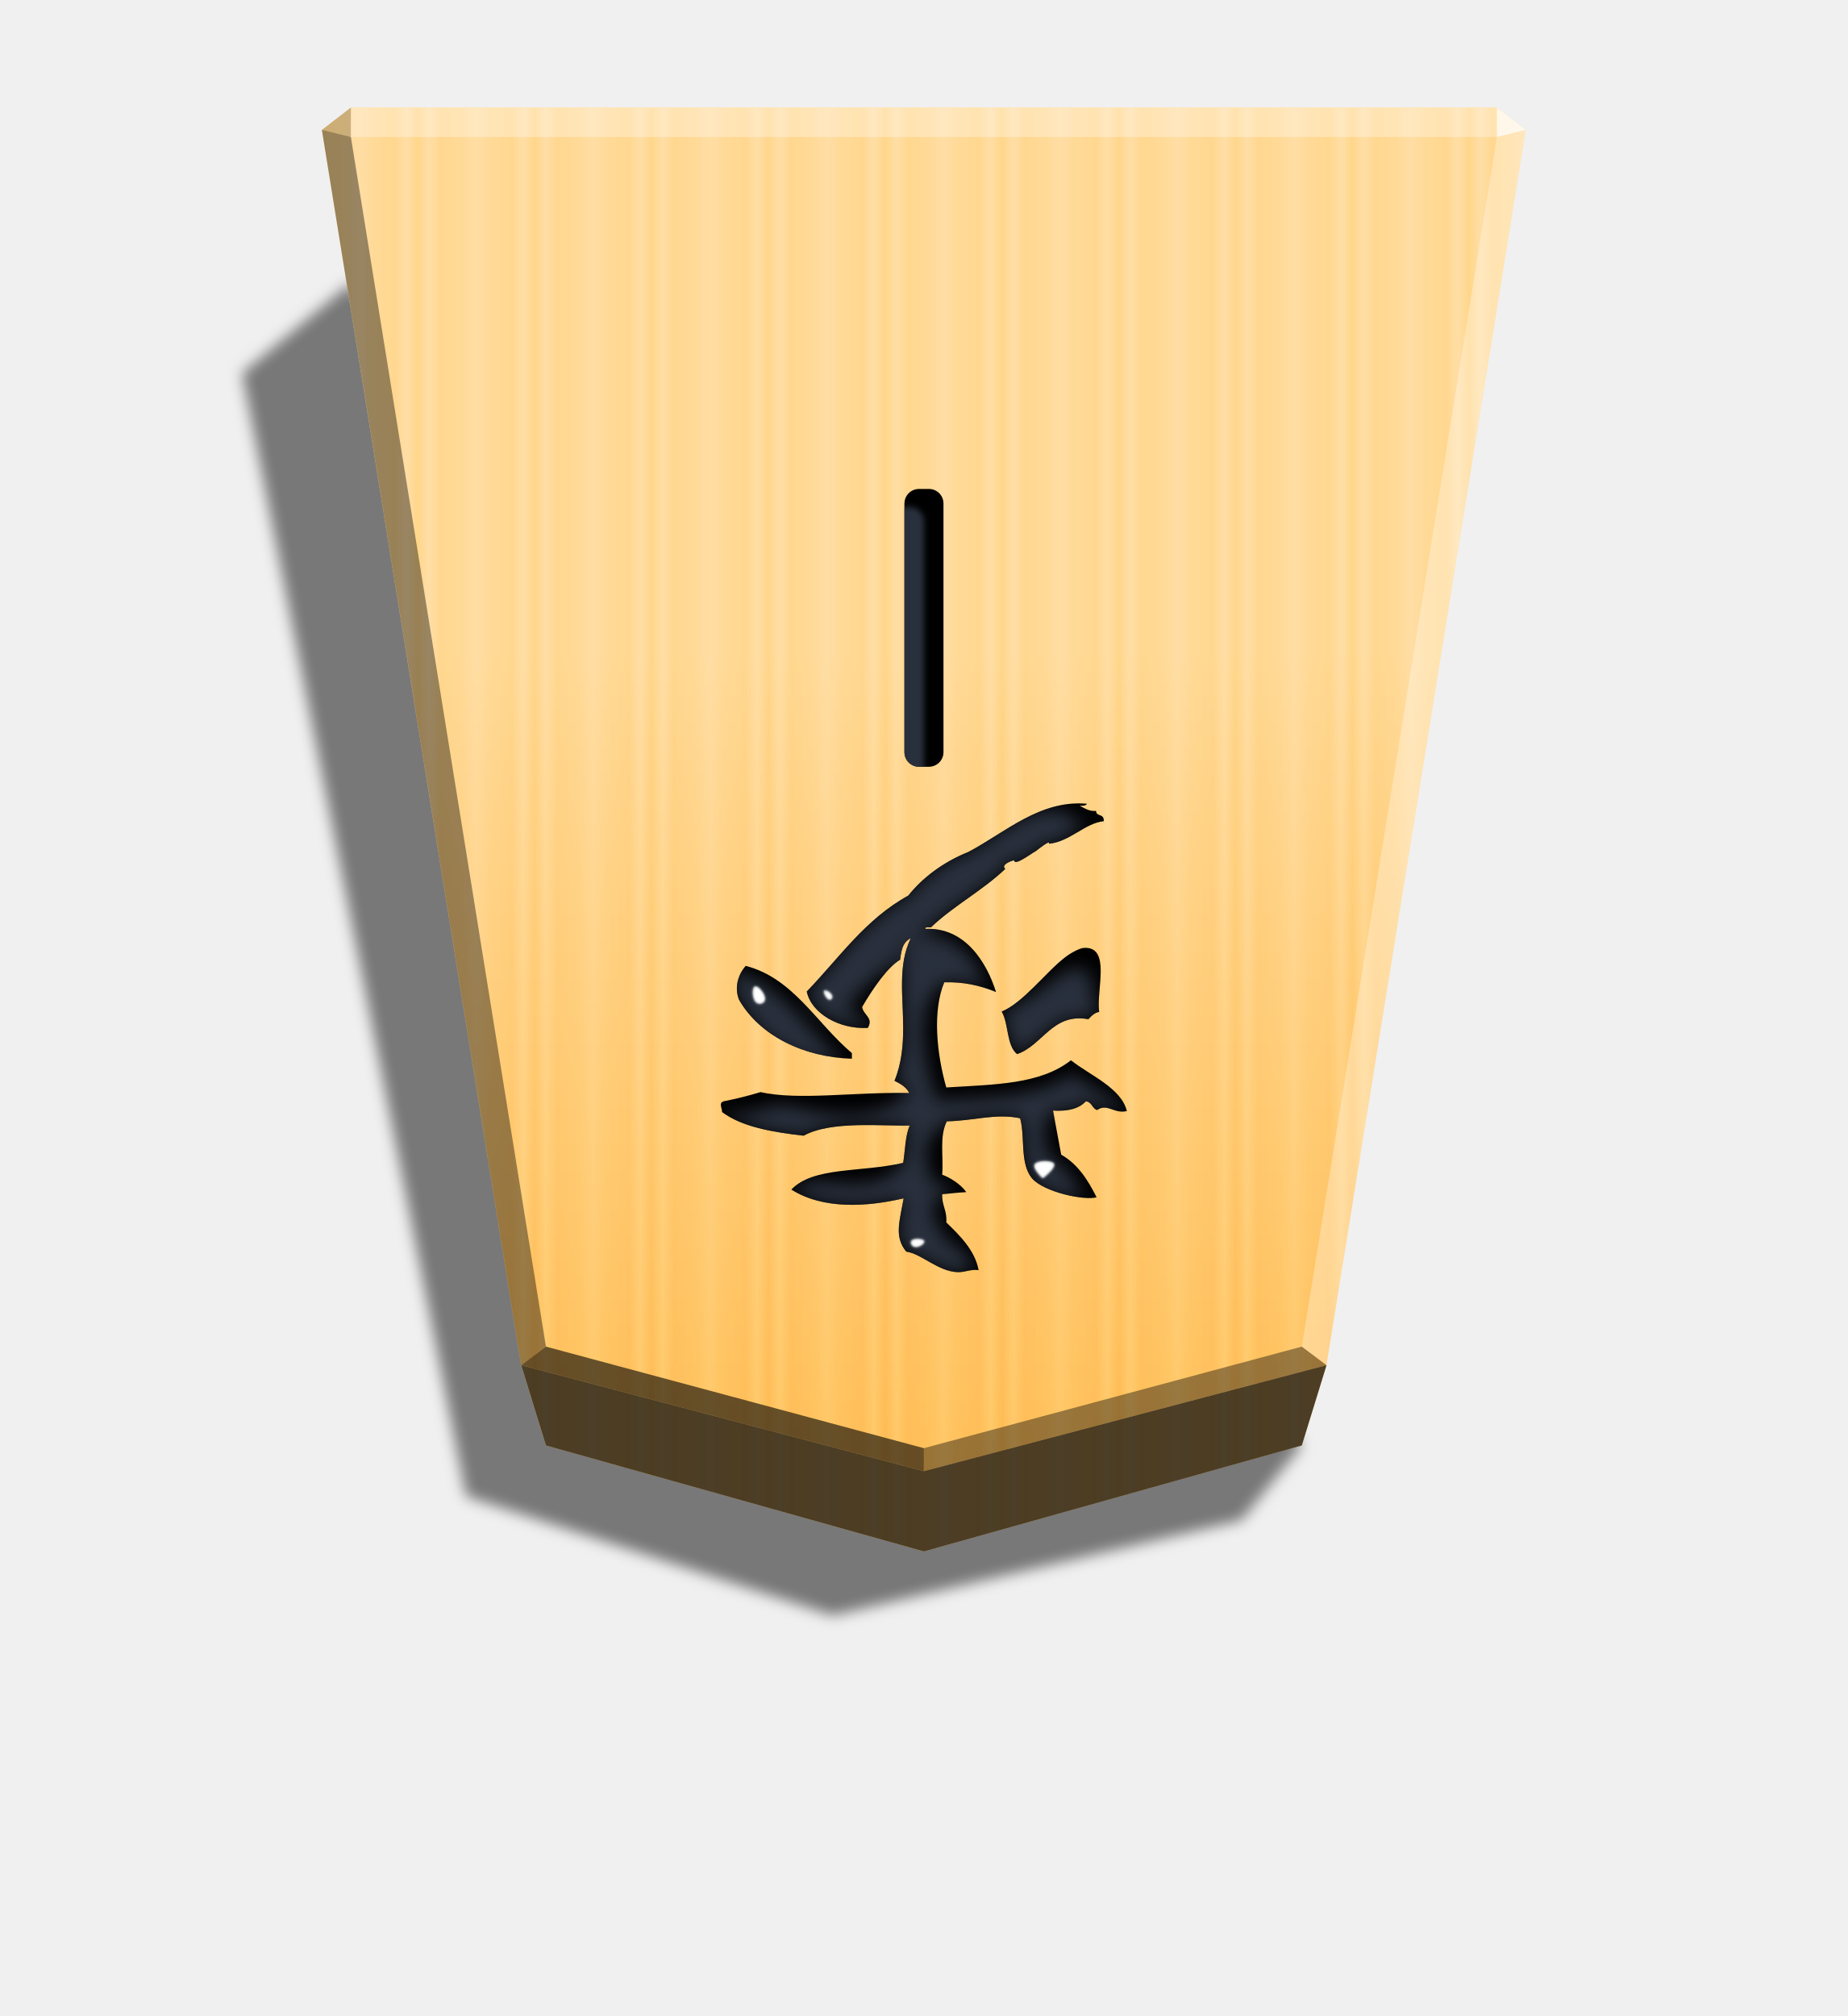
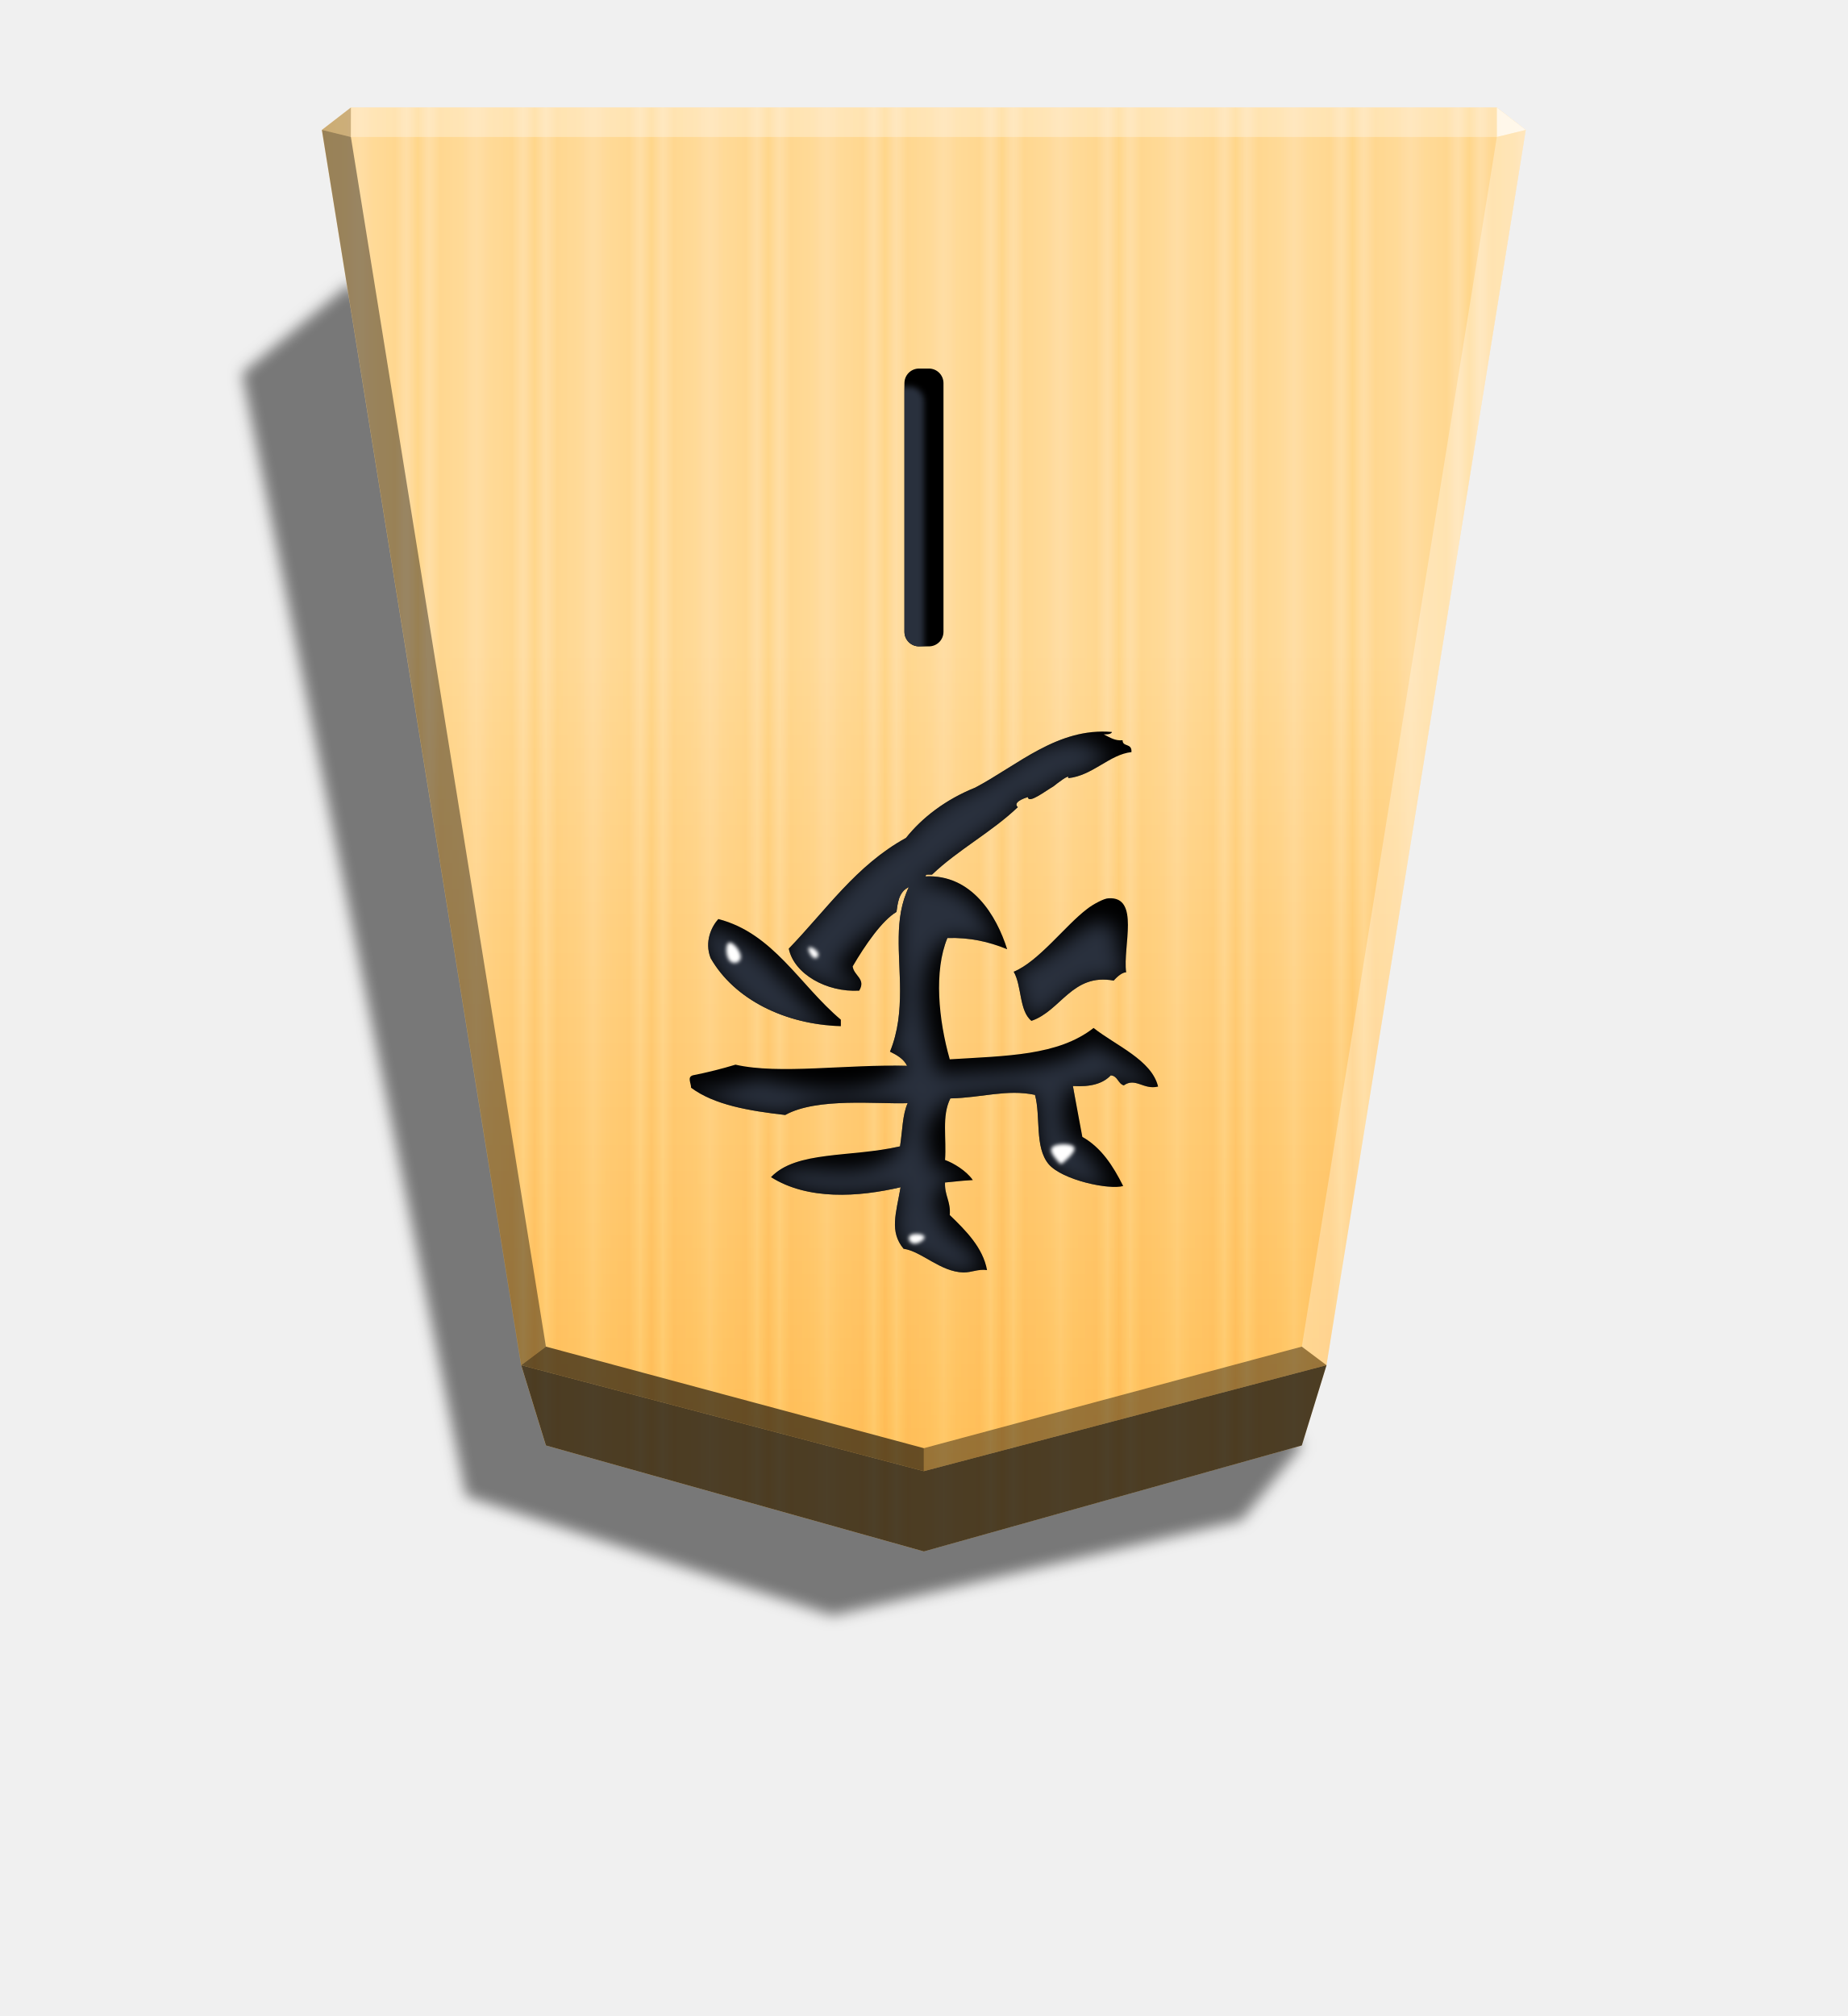
<svg xmlns="http://www.w3.org/2000/svg" width="498.898" height="544.252" viewBox="0 0 1320 1440">
  <style>.B{color-interpolation-filters:sRGB}</style>
  <defs>
    <linearGradient id="A" x1="1091.453" y1="563.801" x2="1049.718" y2="563.801" spreadMethod="reflect" gradientUnits="userSpaceOnUse">
      <stop offset="0" stop-color="#ffd285" />
      <stop offset=".232" stop-color="#ffcd79" />
      <stop offset=".616" stop-color="#ffca73" />
      <stop offset=".808" stop-color="#ffd386" />
      <stop offset="1" stop-color="#ffc86e" />
    </linearGradient>
    <filter id="B" x="-.016" y="-.012" width="1.031" height="1.025" class="B">
      <feGaussianBlur stdDeviation="2.441" />
    </filter>
    <linearGradient id="C" x1="659.982" y1="1050.809" x2="659.982" y2="76.788" gradientUnits="userSpaceOnUse">
      <stop offset="0" />
      <stop offset=".6" stop-color="#fff" />
    </linearGradient>
    <clipPath id="D">
      <path d="M1799.134-1180.993h4.879c4.01 0 7.239 3.228 7.239 7.239v123.263c0 4.01-3.228 7.239-7.239 7.239h-4.879c-4.01 0-7.239-3.228-7.239-7.239v-123.263c0-4.01 3.228-7.239 7.239-7.239z" opacity="1" stroke-width="1.534" />
    </clipPath>
    <filter id="E" x="-.195" y="-.027" width="1.39" height="1.055" class="B">
      <feGaussianBlur stdDeviation="1.571" />
    </filter>
    <clipPath id="F">
      <path d="M527.951 714.097c14.659 25.654 46.178 41.047 80.627 42.146v-4.031c-25.654-21.623-41.78-53.507-75.863-62.303-4.031 4.398-8.796 13.927-4.764 24.188zm-12.094 80.261c14.293 10.628 35.916 14.293 58.272 16.858 19.79-10.995 57.172-6.597 75.863-7.33-3.298 6.963-3.298 17.591-4.764 26.754-30.785 6.963-64.135 2.565-79.894 19.057 22.722 14.293 53.874 12.461 80.261 6.23-2.932 16.492-6.963 27.487 1.832 38.115 10.995 1.466 22.722 14.293 37.015 14.66 5.497 0 8.796-2.199 14.66-1.466-2.565-13.927-13.194-24.555-23.089-34.083.733-8.429-3.298-12.094-2.932-20.157 5.131-.367 9.529-1.099 17.225-1.466-4.031-5.864-12.094-10.628-17.225-12.461 1.099-13.194-2.199-27.12 3.298-38.115 19.424-.367 34.816-5.864 52.408-2.199 3.665 13.56-.367 32.251 8.429 42.879 8.429 9.895 37.748 16.125 46.178 13.56-6.23-12.461-13.56-23.822-25.288-30.419l-5.864-31.518c10.995.733 18.691-1.466 23.455-6.597 4.398.367 4.398 5.131 8.063 6.23 7.33-5.131 12.094 2.932 21.256.733-4.031-16.492-26.021-25.288-39.947-36.282-21.989 17.225-53.874 17.225-89.057 19.424-6.963-24.555-9.895-54.607-1.466-75.13 13.927-.367 25.288 2.199 37.015 6.963-6.597-20.89-21.989-46.544-50.575-45.078.367-1.466.366-1.099 4.031-1.099 16.125-15.393 37.015-26.387 53.141-41.78-3.298-2.932 3.665-5.497 6.23-6.23.367 4.398 10.628-3.665 15.759-6.597 1.832-1.466 10.628-8.429 9.162-5.131 15.026-1.466 25.654-14.66 39.214-16.125.367-5.864-5.497-2.932-5.497-7.33-4.764.367-7.33-1.466-11.728-3.665 0 0 4.764.367 5.131-1.466-33.351-2.932-58.272 20.523-84.659 34.45-18.324 7.33-32.984 18.691-42.879 31.151-30.785 16.859-49.476 44.712-72.565 68.533 3.298 15.759 23.455 27.12 43.612 26.021 4.398-7.33-3.298-9.162-4.031-15.026 7.696-13.194 18.324-28.586 27.12-33.717.733-4.764 1.1-12.461 7.696-15.393-9.529 19.424-5.497 41.413-5.497 64.135 0 12.461-1.099 25.288-6.23 37.748 4.398 2.199 8.429 4.398 10.628 8.796-37.382-1.099-79.162 5.497-106.282-.733-8.429 2.565-17.225 4.764-26.387 6.597-3.665 1.099-1.099 4.764-1.099 7.696zm199.736-71.832c5.131 8.796 3.298 24.188 10.995 30.419 18.324-6.23 25.288-29.686 50.942-24.921 2.565-2.932 5.497-5.131 7.696-5.131-1.099-8.063 1.099-19.79 1.099-29.319s-2.199-17.225-12.094-16.492c-2.565 0-9.529 3.665-13.194 6.597-13.56 10.262-30.052 32.617-45.445 38.848z" fill="#000" stroke-width="18.184" />
    </clipPath>
    <filter id="G" x="-.051" y="-.045" width="1.103" height="1.09" class="B">
      <feGaussianBlur stdDeviation="6.192" />
    </filter>
    <filter id="H" x="-.246" y="-.4" width="1.493" height="1.8" class="B">
      <feGaussianBlur stdDeviation="1.005" />
    </filter>
    <filter id="I" x="-.387" y="-.351" width="1.774" height="1.701" class="B">
      <feGaussianBlur stdDeviation="1.005" />
    </filter>
    <filter id="J" x="-.269" y="-.191" width="1.537" height="1.382" class="B">
      <feGaussianBlur stdDeviation="1.005" />
    </filter>
    <filter id="K" x="-.167" y="-.198" width="1.334" height="1.396" class="B">
      <feGaussianBlur stdDeviation="1.005" />
    </filter>
  </defs>
  <path style="mix-blend-mode:multiply" d="M-2640.263 204.473l21.47 26.648 145.682 33.948 130.593-42.533 79.784-400.01-38.751-32.142z" transform="matrix(-2.0051 0 0 2.0051 -4364.078 622.4709)" opacity=".5" filter="url(#B)" />
  <path d="M659.957 1108.158l270.001-75.701 17.663-57.348 142.368-882.306-20.751-16.013H250.674l-20.751 16.013 142.368 882.306 17.663 57.348z" fill="url(#A)" />
  <path d="M659.982 1050.81l287.664-75.701 142.368-882.306-20.749-16.013H250.701L229.95 92.803l142.37 882.306z" opacity=".25" fill="url(#C)" style="mix-blend-mode:overlay" />
  <path d="M389.995 1032.468l-17.663-57.348L660 1050.821l287.668-75.701-17.663 57.348L660 1108.169z" opacity=".7" />
  <path d="M250.668 97.849l.043-21.064-20.75 16.013 20.707 5.052z" opacity=".2" />
  <path d="M947.669 975.119l-17.664-13.248L660 1034.419v16.402z" opacity=".4" />
  <path d="M372.331 975.119l17.664-13.248L660 1034.419v16.402z" opacity=".6" />
  <path d="M372.331 975.119l17.664-13.248L250.668 97.849l-20.707-5.052z" opacity=".4" />
  <g fill="#fff">
    <path d="M947.669 975.119l-17.664-13.248 139.327-864.022 20.707-5.052z" opacity=".3" />
    <path d="M1069.332 97.849l-.043-21.064 20.75 16.013-20.707 5.052z" opacity=".8" />
    <path d="M1069.332 97.849H250.668l.043-21.064h818.579l.043 21.064z" opacity=".3" />
  </g>
-   <path d="M656.554 547.685h7.03c5.778 0 10.429-4.651 10.429-10.429V359.672c0-5.778-4.651-10.429-10.429-10.429h-7.03c-5.777 0-10.429 4.651-10.429 10.429v177.585c0 5.777 4.651 10.429 10.429 10.429z" />
-   <path transform="matrix(1.4407 0 0 -1.4407 -1935.458 -1153.772)" d="M1789.477-1189.927h4.879c4.01 0 7.239 3.228 7.239 7.239v123.263c0 4.01-3.228 7.239-7.239 7.239h-4.879c-4.01 0-7.239-3.228-7.239-7.239v-123.263c0-4.01 3.228-7.239 7.239-7.239z" clip-path="url(#D)" fill="#29303d" filter="url(#E)" />
-   <path d="M527.951 714.097c14.659 25.654 46.178 41.047 80.627 42.146v-4.031c-25.654-21.623-41.78-53.507-75.863-62.303-4.031 4.398-8.796 13.927-4.764 24.188zm-12.094 80.261c14.293 10.628 35.916 14.293 58.272 16.858 19.79-10.995 57.172-6.597 75.863-7.33-3.298 6.963-3.298 17.591-4.764 26.754-30.785 6.963-64.135 2.565-79.894 19.057 22.722 14.293 53.874 12.461 80.261 6.23-2.932 16.492-6.963 27.487 1.832 38.115 10.995 1.466 22.722 14.293 37.015 14.66 5.497 0 8.796-2.199 14.66-1.466-2.565-13.927-13.194-24.555-23.089-34.083.733-8.429-3.298-12.094-2.932-20.157 5.131-.367 9.529-1.099 17.225-1.466-4.031-5.864-12.094-10.628-17.225-12.461 1.099-13.194-2.199-27.12 3.298-38.115 19.424-.367 34.816-5.864 52.408-2.199 3.665 13.56-.367 32.251 8.429 42.879 8.429 9.895 37.748 16.125 46.178 13.56-6.23-12.461-13.56-23.822-25.288-30.419l-5.864-31.518c10.995.733 18.691-1.466 23.455-6.597 4.398.367 4.398 5.131 8.063 6.23 7.33-5.131 12.094 2.932 21.256.733-4.031-16.492-26.021-25.288-39.947-36.282-21.989 17.225-53.874 17.225-89.057 19.424-6.963-24.555-9.895-54.607-1.466-75.13 13.927-.367 25.288 2.199 37.015 6.963-6.597-20.89-21.989-46.544-50.575-45.078.367-1.466.366-1.099 4.031-1.099 16.125-15.393 37.015-26.387 53.141-41.78-3.298-2.932 3.665-5.497 6.23-6.23.367 4.398 10.628-3.665 15.759-6.597 1.832-1.466 10.628-8.429 9.162-5.131 15.026-1.466 25.654-14.66 39.214-16.125.367-5.864-5.497-2.932-5.497-7.33-4.764.367-7.33-1.466-11.728-3.665 0 0 4.764.367 5.131-1.466-33.35-2.932-58.272 20.523-84.659 34.45-18.324 7.33-32.984 18.691-42.879 31.151-30.785 16.858-49.476 44.712-72.565 68.533 3.298 15.759 23.455 27.12 43.612 26.021 4.398-7.33-3.298-9.162-4.031-15.026 7.696-13.194 18.324-28.586 27.12-33.717.733-4.764 1.1-12.461 7.696-15.393-9.529 19.424-5.497 41.413-5.497 64.135 0 12.461-1.099 25.288-6.23 37.748 4.398 2.199 8.429 4.398 10.628 8.796-37.382-1.099-79.162 5.497-106.282-.733-8.429 2.565-17.225 4.764-26.387 6.597-3.665 1.099-1.099 4.764-1.099 7.696zm199.736-71.832c5.131 8.796 3.298 24.188 10.995 30.419 18.324-6.23 25.288-29.686 50.942-24.921 2.565-2.932 5.497-5.131 7.696-5.131-1.099-8.063 1.099-19.79 1.099-29.319s-2.199-17.225-12.094-16.492c-2.565 0-9.529 3.665-13.194 6.597-13.56 10.262-30.052 32.617-45.445 38.848z" />
-   <path d="M527.951 714.097c14.659 25.654 37.859 44.53 72.309 45.63v-4.031c-25.654-21.623-41.78-53.507-75.863-62.303-4.031 4.398-.477 10.443 3.554 20.704zm-12.094 80.261c14.293 10.628 35.916 14.293 58.272 16.858 19.79-10.995 57.172-6.597 75.863-7.33-3.298 6.963-3.298 17.591-4.764 26.754-24.484 29.406-64.135 2.565-79.894 19.057 22.722 14.293 53.874 12.461 80.261 6.23-2.932 16.492-6.963 27.487 1.832 38.115 10.995 1.466 22.722 14.293 37.015 14.66 5.497 0 5.37 0 10.56-1.537-2.565-13.927-12.33-15.585-22.225-25.114.733-8.429-14.894-13.982.304-29.056 5.131-.367 2.294-.594 9.991-.96-4.031-5.864-12.68-6.01-17.811-7.843 1.099-13.194-14.873-21.457 11.119-43.238 19.424-.367 34.816-5.864 52.408-2.199 3.665 13.56-.367 32.251 8.429 42.879 8.429 9.895 28.252 16.489 36.682 13.923-6.23-12.461-13.56-23.822-25.288-30.419-1.832-10.628-5.796-21.373 3.632-31.881 10.995.733 18.691-1.466 23.455-6.597 4.398.367 4.398 5.131 8.063 6.23 7.33-5.131 12.094 2.932 21.256.733-9.963-10.033-24.942-16.119-38.869-27.114-21.989 17.225-61.964 16.955-97.146 19.154-6.963-24.555-19.064-65.666 5.545-84.029 13.927-.367 17.558 1.214 29.796 4.308-6.597-20.89-20.395-39.694-48.981-38.228.367-1.466 5.991-5.294 9.656-5.294 16.125-15.393 37.015-26.387 53.141-41.78-3.298-2.932 3.665-5.497 6.23-6.23.367 4.398 10.628-3.665 15.759-6.597 1.832-1.466 10.628-8.429 9.162-5.131 15.026-1.466 12.219-9.838 25.779-11.304.367-5.864-5.497-2.932-5.497-7.33-4.764.367-7.33-1.466-11.728-3.665 0 0 4.764.367 5.131-1.466-33.35-2.932-44.836 15.701-71.224 29.628-18.324 7.33-32.984 18.691-42.879 31.151-30.785 16.858-49.476 44.712-72.565 68.533 3.298 15.759 23.455 27.12 43.612 26.021 4.398-7.33-13.595-8.39-14.328-14.254 7.696-13.194 28.621-29.358 37.417-34.489.733-4.764 1.1-12.461 7.696-15.393-9.529 19.424-5.497 41.413-5.497 64.135 0 12.461-1.099 25.288-6.23 37.748 4.398 2.199 8.429 4.398 10.628 8.796-25.974 22.837-64.67 13.887-91.79 7.657-8.429 2.565-17.225 4.764-26.387 6.597-3.665 1.099-15.591-3.625-15.591-.694zm199.736-71.832c5.131 8.796 3.298 24.188 10.995 30.419 18.324-6.23 25.288-29.686 50.942-24.921 2.565-2.932 5.497-5.131 7.696-5.131-1.099-8.063-4.833-5.498-4.833-15.027s-2.199-17.225-12.094-16.492c-2.565 0-9.529 3.665-13.194 6.597-13.56 10.262-24.12 18.326-39.512 24.556z" clip-path="url(#F)" fill="#29303d" filter="url(#G)" />
-   <g fill="#fff">
-     <path d="M539.593 715.556c2.436 2.918 7.134 1.393 7.047-2.288s-4.958-9.52-7.307-8.757-2.176 8.127.261 11.045z" filter="url(#J)" />
-     <path d="M591.738 713.927c1.906 1.052 3.686-1.055 2.67-3.162s-4.829-4.214-5.719-3.159 1.143 5.269 3.049 6.321z" filter="url(#I)" />
-     <path d="M747.344 839.794c2.465-2.238 7.396-6.715 5.456-8.91s-10.752-2.109-13.218.131 1.417 6.63 3.356 8.824 1.94 2.194 4.405-.044z" filter="url(#K)" />
-     <path d="M651.539 885.735c2.096-1.488 7.926-1.048 8.744.658s-3.373 4.678-6.288 4.46-4.552-3.63-2.456-5.118z" filter="url(#H)" />
+   <path d="M656.554 461.696h7.03c5.778 0 10.429-4.651 10.429-10.429V273.682c0-5.778-4.651-10.429-10.429-10.429h-7.03c-5.777 0-10.429 4.651-10.429 10.429v177.585c0 5.777 4.651 10.429 10.429 10.429z" />
+   <path transform="matrix(1.4407 0 0 -1.4407 -1935.458 -1239.761)" d="M1789.477-1189.927h4.879c4.01 0 7.239 3.228 7.239 7.239v123.263c0 4.01-3.228 7.239-7.239 7.239h-4.879c-4.01 0-7.239-3.228-7.239-7.239v-123.263c0-4.01 3.228-7.239 7.239-7.239z" clip-path="url(#D)" fill="#29303d" filter="url(#E)" />
+   <g transform="matrix(.9404 0 0 .9404 8.412701 54.35132)">
+     <path d="M530.893 669.943c17.986 31.475 56.655 50.36 98.921 51.709v-4.946c-31.475-26.529-51.259-65.648-93.076-76.439-4.946 5.396-10.791 17.086-5.845 29.676zm-14.838 98.471c17.536 13.04 44.065 17.536 71.493 20.683 24.281-13.489 70.144-8.094 93.076-8.993-4.047 8.543-4.047 21.583-5.845 32.824-37.77 8.543-78.687 3.147-98.022 23.381 27.878 17.536 66.097 15.288 98.471 7.644-3.597 20.234-8.543 33.723 2.248 46.763 13.489 1.799 27.878 17.536 45.414 17.986 6.745 0 10.791-2.698 17.986-1.799-3.147-17.086-16.187-30.126-28.327-41.817.899-10.342-4.047-14.838-3.597-24.73 6.295-.45 11.691-1.349 21.133-1.799-4.946-7.194-14.838-13.04-21.133-15.288 1.349-16.187-2.698-33.273 4.047-46.763 23.831-.45 42.716-7.194 64.299-2.698 4.496 16.637-.45 39.568 10.342 52.608 10.342 12.14 46.313 19.784 56.655 16.637-7.644-15.288-16.637-29.227-31.025-37.32l-7.194-38.669c13.489.899 22.932-1.799 28.777-8.094 5.396.45 5.396 6.295 9.892 7.644 8.993-6.295 14.838 3.597 26.079.899-4.946-20.234-31.925-31.025-49.011-44.515-26.979 21.133-66.097 21.133-109.263 23.831-8.543-30.126-12.14-66.997-1.799-92.176 17.086-.45 31.025 2.698 45.414 8.543-8.093-25.63-26.978-57.104-62.05-55.306.45-1.799.45-1.349 4.946-1.349 19.784-18.885 45.414-32.374 65.198-51.259-4.047-3.597 4.496-6.745 7.644-7.644.45 5.396 13.04-4.496 19.335-8.094 2.248-1.799 13.04-10.342 11.241-6.295 18.435-1.799 31.475-17.986 48.112-19.784.45-7.194-6.745-3.597-6.745-8.993-5.845.45-8.993-1.799-14.389-4.496 0 0 5.845.45 6.295-1.799-40.917-3.597-71.493 25.18-103.867 42.266-22.482 8.993-40.468 22.932-52.608 38.219-37.77 20.684-60.702 54.856-89.029 84.083 4.047 19.335 28.777 33.273 53.507 31.925 5.396-8.993-4.047-11.241-4.946-18.435 9.442-16.187 22.482-35.072 33.273-41.367.899-5.845 1.349-15.288 9.442-18.885-11.691 23.831-6.745 50.809-6.745 78.687 0 15.288-1.349 31.025-7.644 46.313 5.396 2.698 10.342 5.396 13.04 10.791-45.863-1.349-97.123 6.745-130.396-.899-10.342 3.147-21.133 5.845-32.374 8.094-4.496 1.349-1.349 5.845-1.349 9.442zm245.054-88.13c6.295 10.791 4.047 29.676 13.489 37.32 22.482-7.644 31.025-36.421 62.5-30.576 3.148-3.597 6.745-6.295 9.442-6.295-1.349-9.892 1.349-24.281 1.349-35.971s-2.698-21.133-14.838-20.234c-3.148 0-11.691 4.496-16.187 8.094-16.637 12.59-36.871 40.018-55.756 47.662z" />
+     <g transform="matrix(1.2269 0 0 1.2269 -116.8452 -206.1763)">
+       <path d="M527.951 714.097c14.659 25.654 37.859 44.53 72.309 45.63v-4.031c-25.654-21.623-41.78-53.507-75.863-62.303-4.031 4.398-.477 10.443 3.554 20.704zm-12.094 80.261c14.293 10.628 35.916 14.293 58.272 16.858 19.79-10.995 57.172-6.597 75.863-7.33-3.298 6.963-3.298 17.591-4.764 26.754-24.484 29.406-64.135 2.565-79.894 19.057 22.722 14.293 53.874 12.461 80.261 6.23-2.932 16.492-6.963 27.487 1.832 38.115 10.995 1.466 22.722 14.293 37.015 14.66 5.497 0 5.37 0 10.56-1.537-2.565-13.927-12.33-15.585-22.225-25.114.733-8.429-14.894-13.982.304-29.056 5.131-.367 2.294-.594 9.991-.96-4.031-5.864-12.68-6.01-17.811-7.843 1.099-13.194-14.873-21.457 11.119-43.238 19.424-.367 34.816-5.864 52.408-2.199 3.665 13.56-.367 32.251 8.429 42.879 8.429 9.895 28.252 16.489 36.682 13.923-6.23-12.461-13.56-23.822-25.288-30.419-1.832-10.628-5.796-21.373 3.632-31.881 10.995.733 18.691-1.466 23.455-6.597 4.398.367 4.398 5.131 8.063 6.23 7.33-5.131 12.094 2.932 21.256.733-9.963-10.033-24.942-16.119-38.869-27.114-21.989 17.225-61.964 16.955-97.146 19.154-6.963-24.555-19.064-65.666 5.545-84.029 13.927-.367 17.558 1.214 29.796 4.308-6.597-20.89-20.395-39.694-48.981-38.228.367-1.466 5.991-5.294 9.656-5.294 16.125-15.393 37.015-26.387 53.141-41.78-3.298-2.932 3.665-5.497 6.23-6.23.367 4.398 10.628-3.665 15.759-6.597 1.832-1.466 10.628-8.429 9.162-5.131 15.026-1.466 12.219-9.838 25.779-11.304.367-5.864-5.497-2.932-5.497-7.33-4.764.367-7.33-1.466-11.728-3.665 0 0 4.764.367 5.131-1.466-33.35-2.932-44.836 15.701-71.224 29.628-18.324 7.33-32.984 18.691-42.879 31.151-30.785 16.858-49.476 44.712-72.565 68.533 3.298 15.759 23.455 27.12 43.612 26.021 4.398-7.33-13.595-8.39-14.328-14.254 7.696-13.194 28.621-29.358 37.417-34.489.733-4.764 1.1-12.461 7.696-15.393-9.529 19.424-5.497 41.413-5.497 64.135 0 12.461-1.099 25.288-6.23 37.748 4.398 2.199 8.429 4.398 10.628 8.796-25.974 22.837-64.67 13.887-91.79 7.657-8.429 2.565-17.225 4.764-26.387 6.597-3.665 1.099-15.591-3.625-15.591-.694zm199.736-71.832c5.131 8.796 3.298 24.188 10.995 30.419 18.324-6.23 25.288-29.686 50.942-24.921 2.565-2.932 5.497-5.131 7.696-5.131-1.099-8.063-4.833-5.498-4.833-15.027s-2.199-17.225-12.094-16.492c-2.565 0-9.529 3.665-13.194 6.597-13.56 10.262-24.12 18.326-39.512 24.556z" clip-path="url(#F)" fill="#29303d" filter="url(#G)" />
+       <g fill="#fff">
+         <path d="M539.593 715.556c2.436 2.918 7.134 1.393 7.047-2.288s-4.958-9.52-7.307-8.757-2.176 8.127.261 11.045z" filter="url(#J)" />
+         <path d="M591.738 713.927c1.906 1.052 3.686-1.055 2.67-3.162s-4.829-4.214-5.719-3.159 1.143 5.269 3.049 6.321z" filter="url(#I)" />
+         <path d="M747.344 839.794c2.465-2.238 7.396-6.715 5.456-8.91s-10.752-2.109-13.218.131 1.417 6.63 3.356 8.824 1.94 2.194 4.405-.044z" filter="url(#K)" />
+         <path d="M651.539 885.735c2.096-1.488 7.926-1.048 8.744.658s-3.373 4.678-6.288 4.46-4.552-3.63-2.456-5.118z" filter="url(#H)" />
+       </g>
+     </g>
  </g>
</svg>
